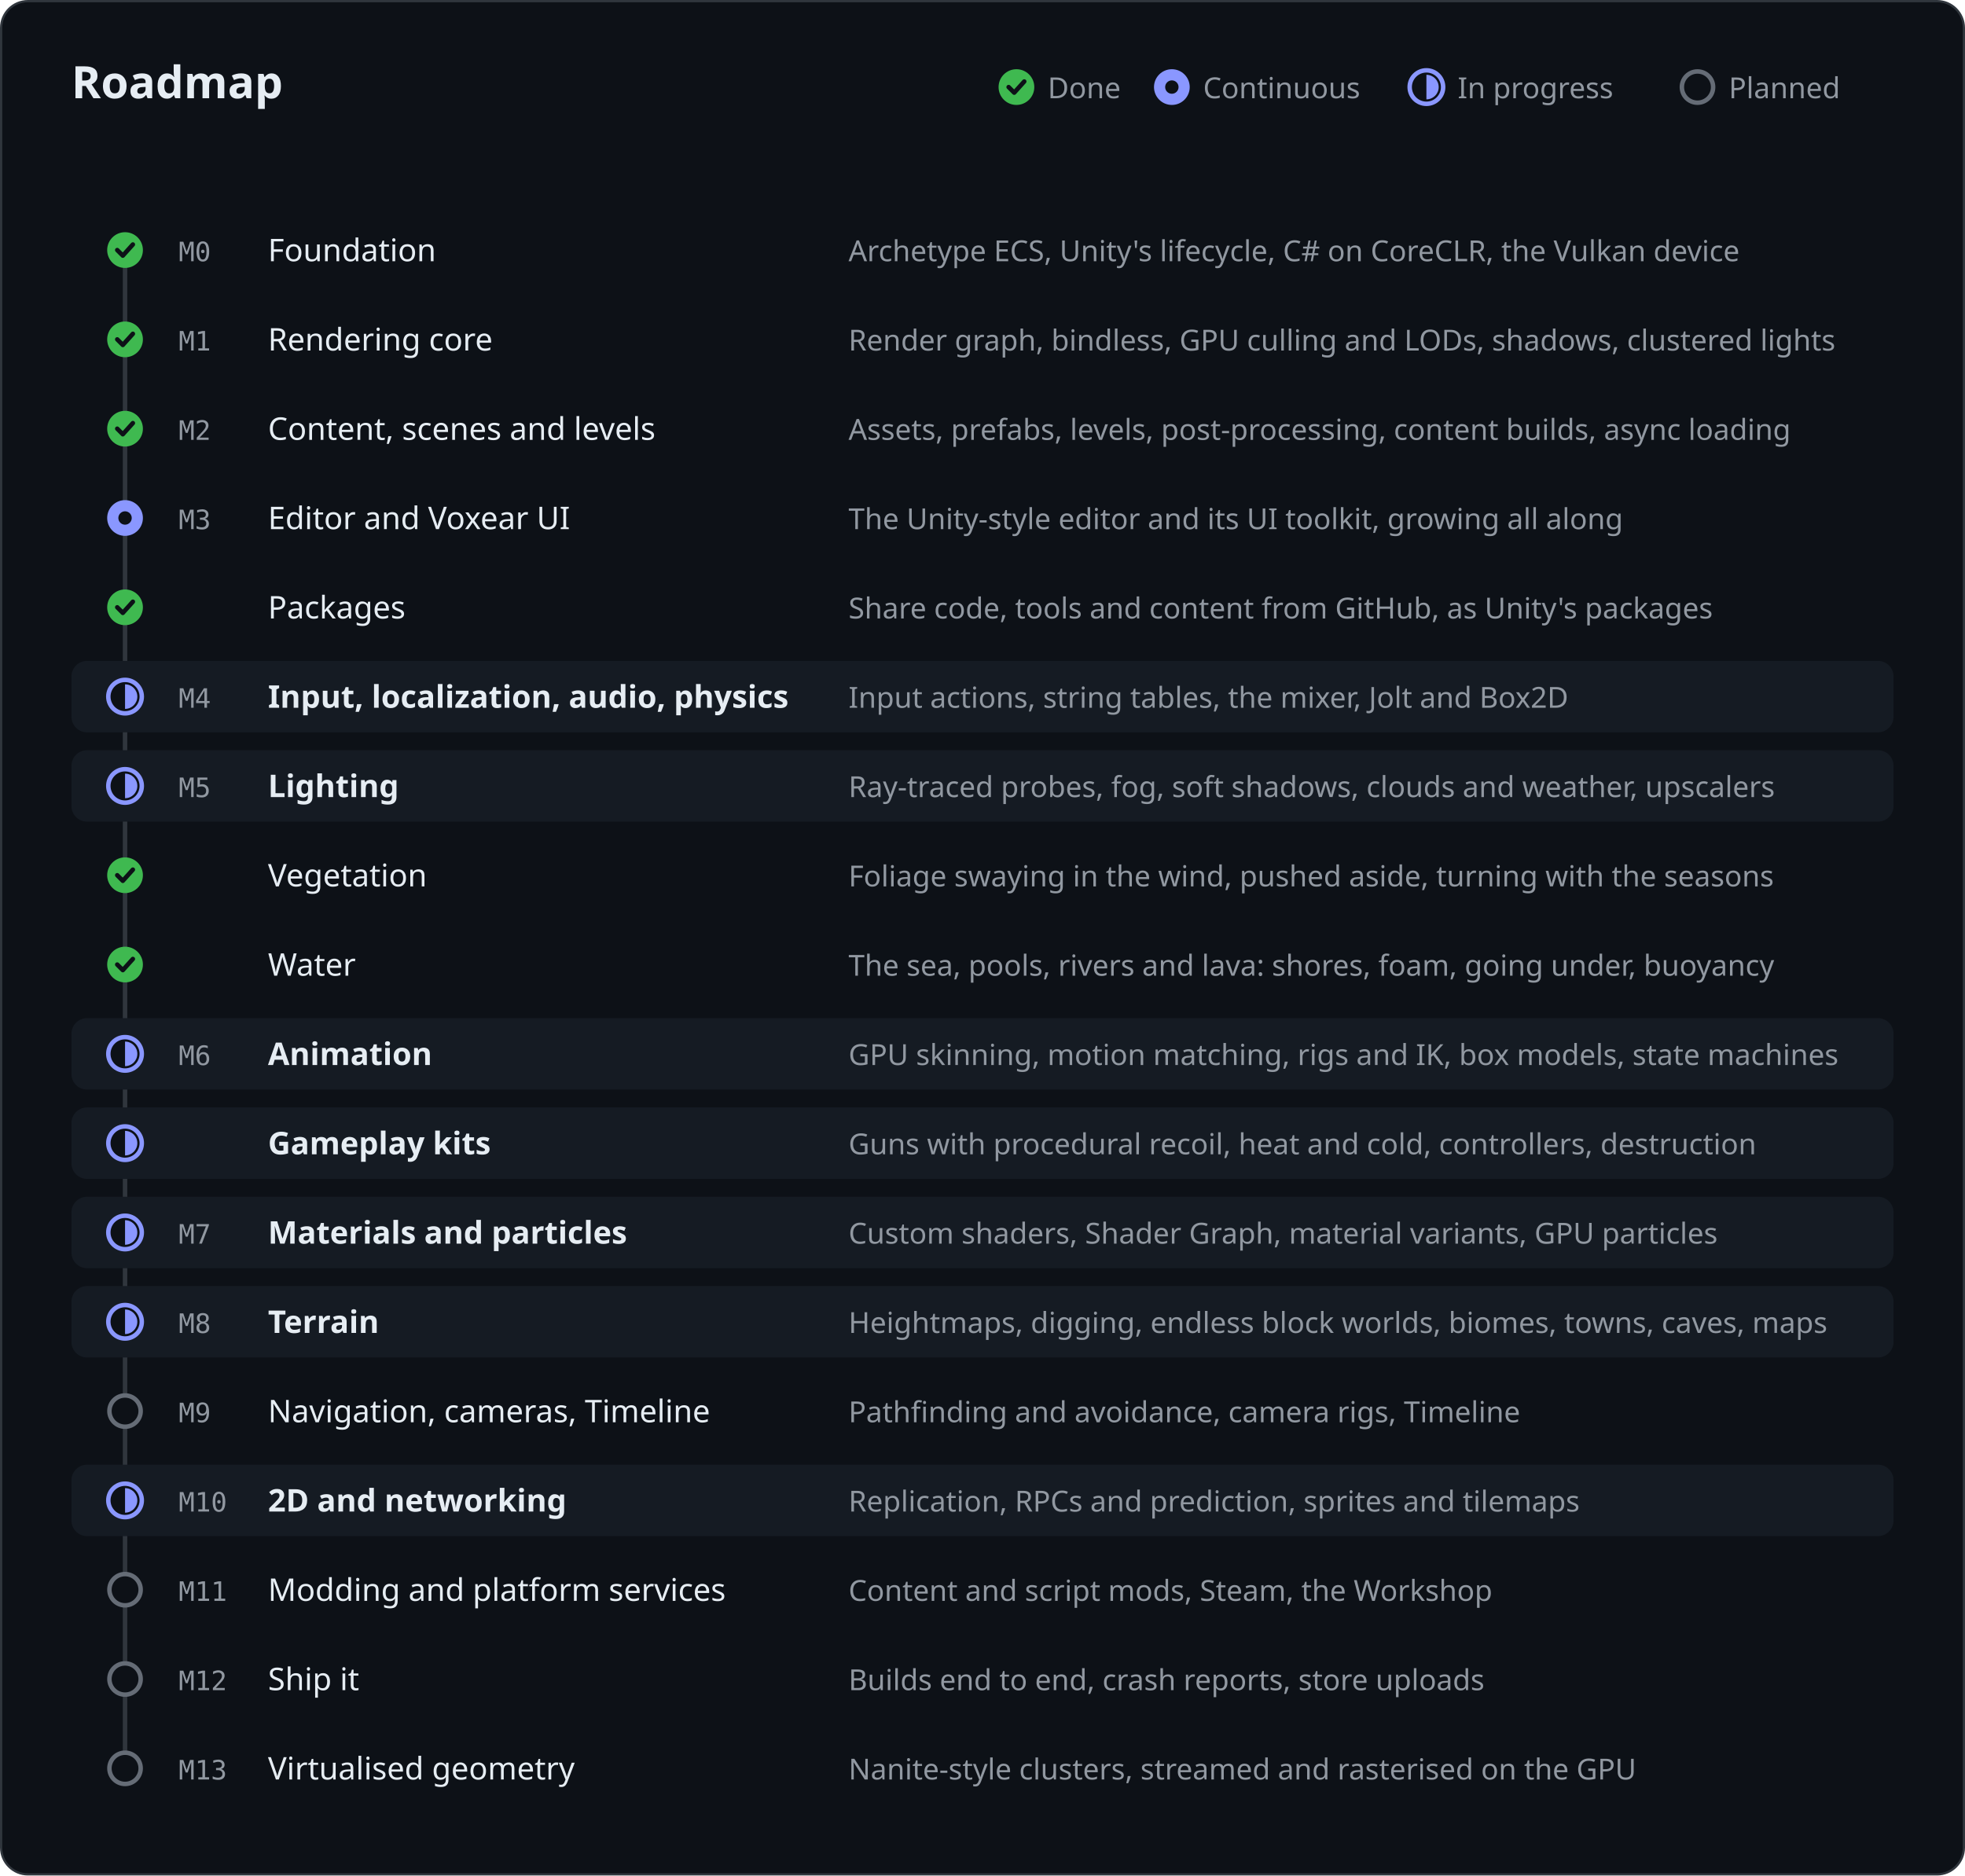
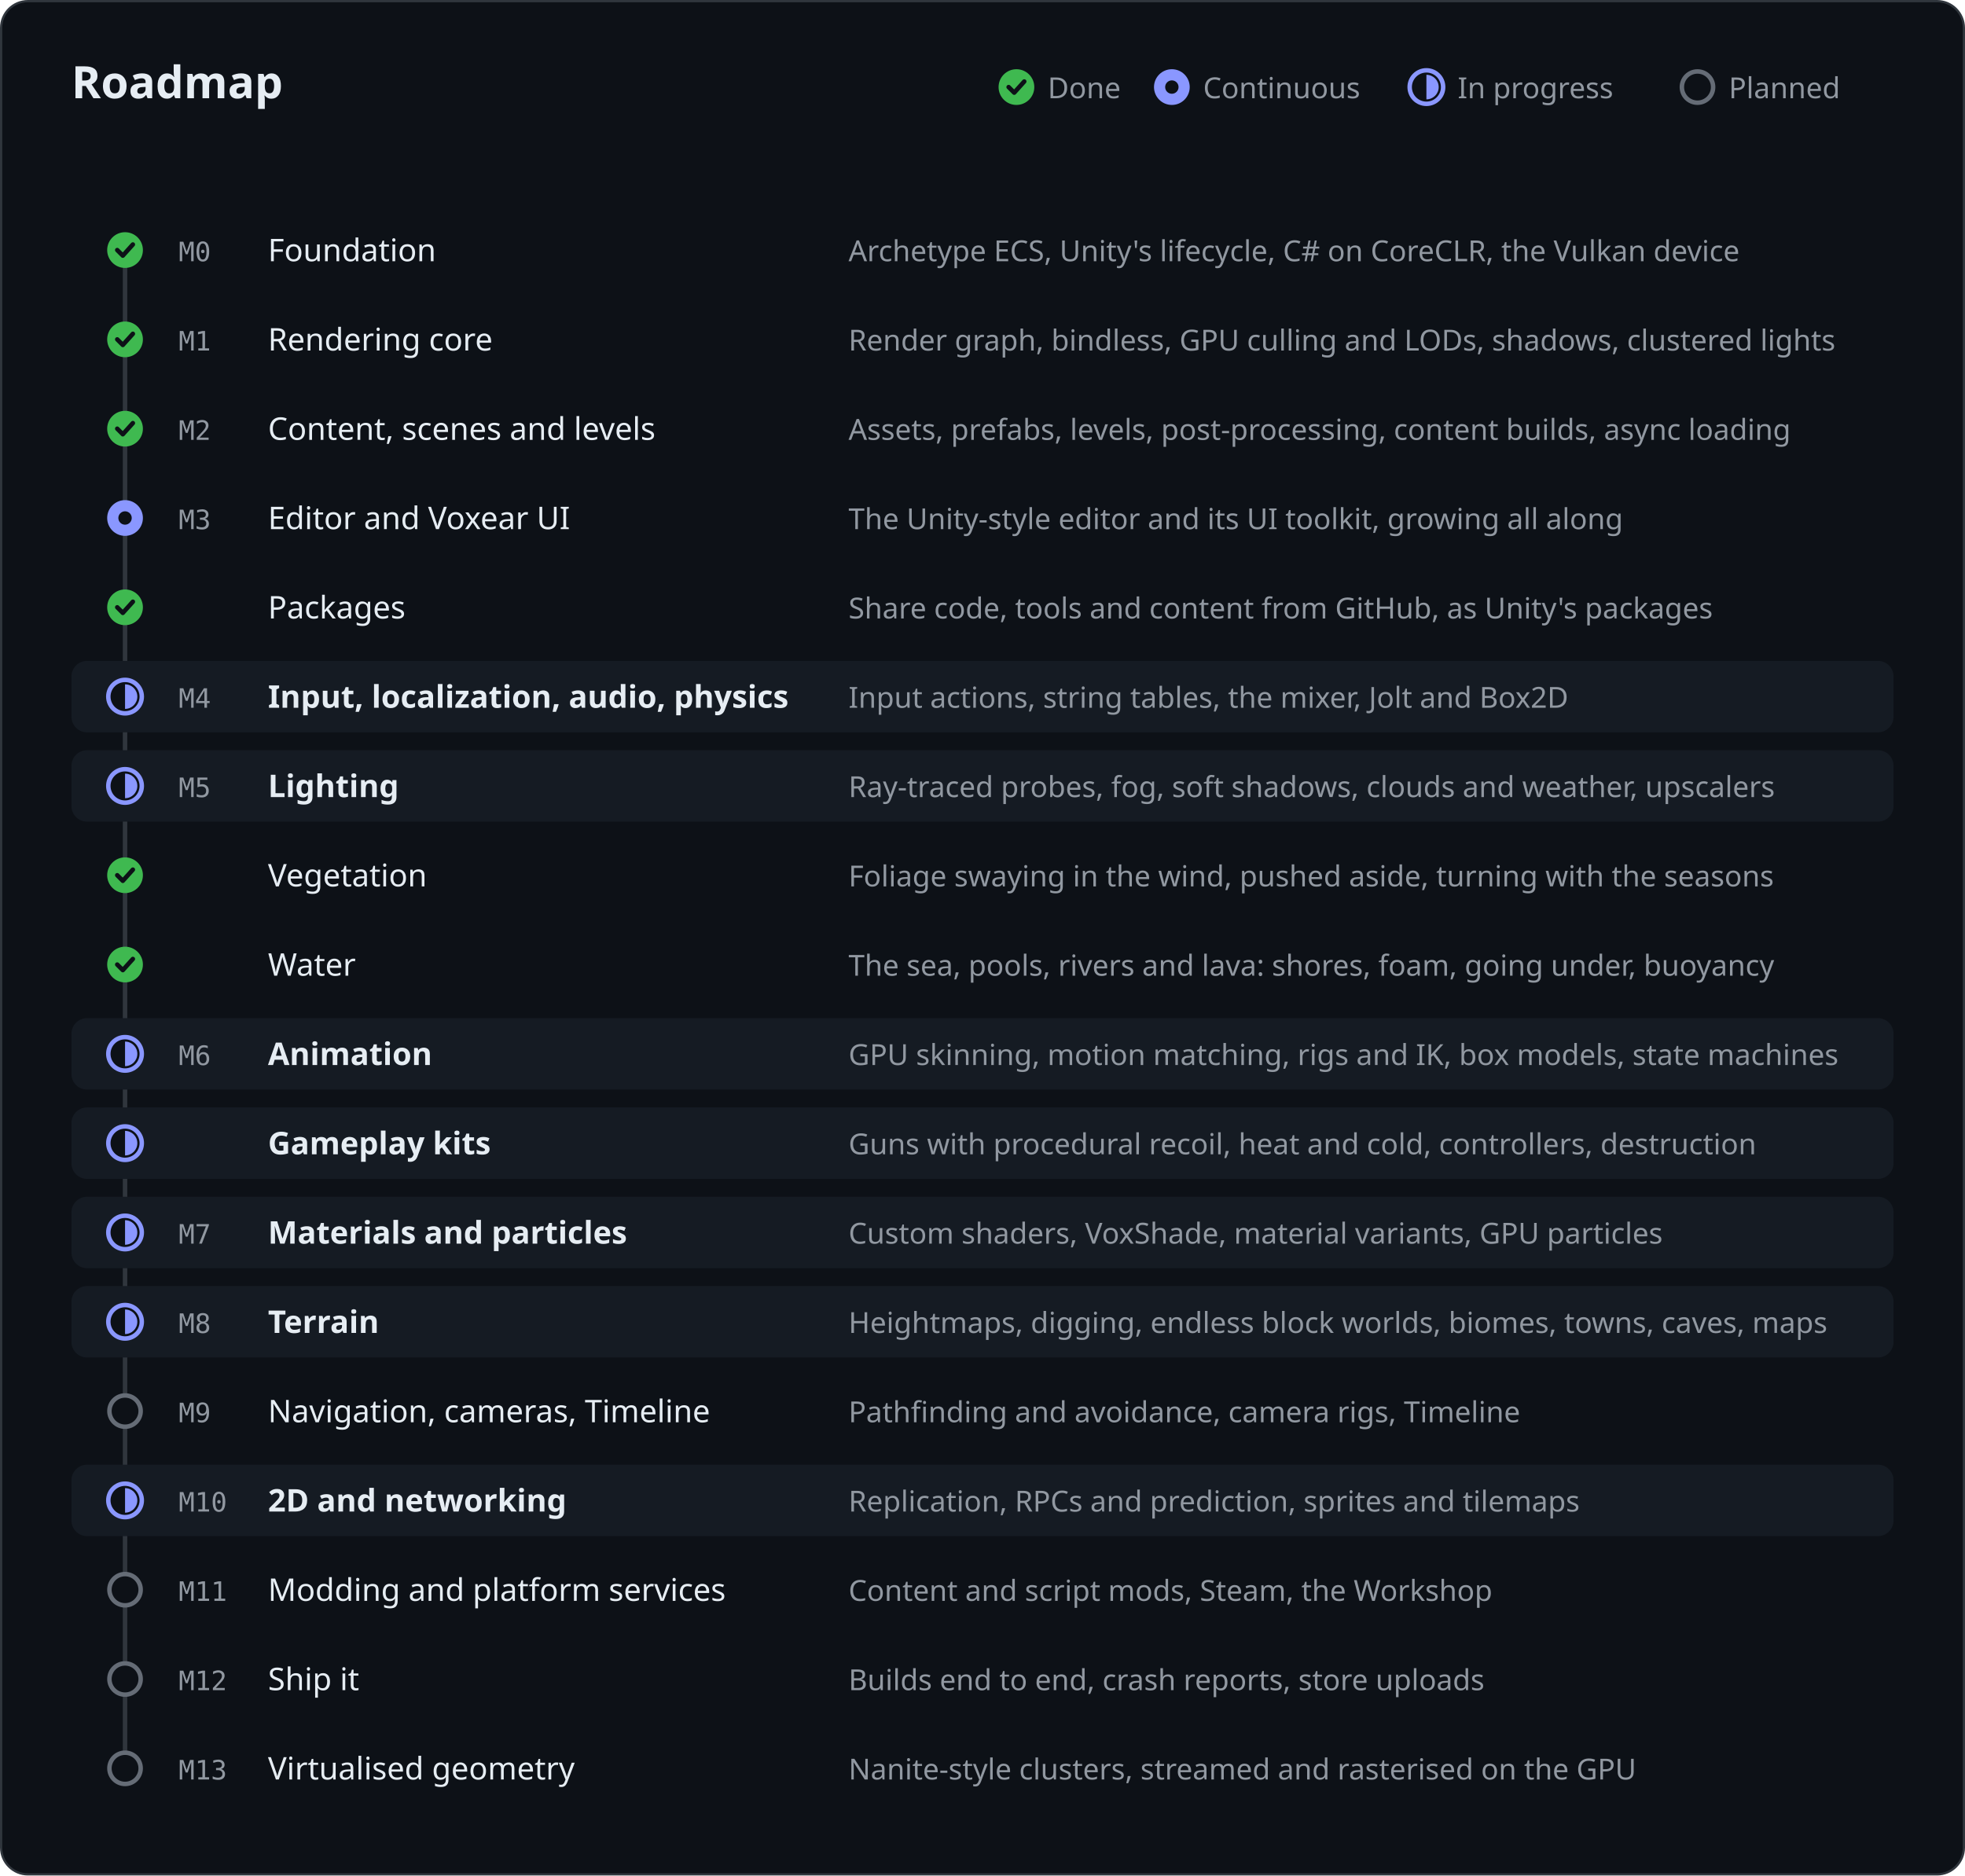
<svg xmlns="http://www.w3.org/2000/svg" width="880" height="840" viewBox="0 0 880 840" role="img" aria-label="Voxear roadmap">
  <rect x="0.5" y="0.5" width="879" height="839" rx="12" fill="#0d1117" stroke="#30363d" />
  <text x="32" y="44" font-family="-apple-system, BlinkMacSystemFont, 'Segoe UI', 'Noto Sans', Helvetica, Arial, sans-serif" font-size="20" font-weight="600" fill="#e6edf3">Roadmap</text>
  <circle cx="760.2" cy="39" r="7" fill="#0d1117" stroke="#656c76" stroke-width="2" />
  <text x="774.2" y="44" font-family="-apple-system, BlinkMacSystemFont, 'Segoe UI', 'Noto Sans', Helvetica, Arial, sans-serif" font-size="13" fill="#9198a1">Planned</text>
  <circle cx="638.8" cy="39" r="7.5" fill="#0d1117" stroke="#8a97ff" stroke-width="2" />
  <path d="M638.8 33.5 a5.5 5.5 0 0 1 0 11 z" fill="#8a97ff" />
  <text x="652.8" y="44" font-family="-apple-system, BlinkMacSystemFont, 'Segoe UI', 'Noto Sans', Helvetica, Arial, sans-serif" font-size="13" fill="#9198a1">In progress</text>
  <circle cx="524.8" cy="39" r="8" fill="#8a97ff" />
  <circle cx="524.8" cy="39" r="3" fill="#0d1117" />
  <text x="538.8" y="44" font-family="-apple-system, BlinkMacSystemFont, 'Segoe UI', 'Noto Sans', Helvetica, Arial, sans-serif" font-size="13" fill="#9198a1">Continuous</text>
  <circle cx="455.2" cy="39" r="8" fill="#3fb950" />
  <path d="M451.7 39 l2.5 2.5 l4.5-5" fill="none" stroke="#0d1117" stroke-width="2" stroke-linecap="round" stroke-linejoin="round" />
  <text x="469.2" y="44" font-family="-apple-system, BlinkMacSystemFont, 'Segoe UI', 'Noto Sans', Helvetica, Arial, sans-serif" font-size="13" fill="#9198a1">Done</text>
  <line x1="56" y1="112" x2="56" y2="792" stroke="#30363d" stroke-width="2" />
  <circle cx="56" cy="112" r="8" fill="#3fb950" />
  <path d="M52.5 112 l2.5 2.5 l4.5-5" fill="none" stroke="#0d1117" stroke-width="2" stroke-linecap="round" stroke-linejoin="round" />
  <text x="80" y="117" font-family="ui-monospace, SFMono-Regular, 'SF Mono', Menlo, Consolas, monospace" font-size="12" fill="#9198a1">M0</text>
  <text x="120" y="117" font-family="-apple-system, BlinkMacSystemFont, 'Segoe UI', 'Noto Sans', Helvetica, Arial, sans-serif" font-size="14" font-weight="500" fill="#e6edf3">Foundation</text>
  <text x="380" y="117" font-family="-apple-system, BlinkMacSystemFont, 'Segoe UI', 'Noto Sans', Helvetica, Arial, sans-serif" font-size="13" fill="#9198a1">Archetype ECS, Unity's lifecycle, C# on CoreCLR, the Vulkan device</text>
  <circle cx="56" cy="152" r="8" fill="#3fb950" />
  <path d="M52.5 152 l2.5 2.5 l4.5-5" fill="none" stroke="#0d1117" stroke-width="2" stroke-linecap="round" stroke-linejoin="round" />
  <text x="80" y="157" font-family="ui-monospace, SFMono-Regular, 'SF Mono', Menlo, Consolas, monospace" font-size="12" fill="#9198a1">M1</text>
  <text x="120" y="157" font-family="-apple-system, BlinkMacSystemFont, 'Segoe UI', 'Noto Sans', Helvetica, Arial, sans-serif" font-size="14" font-weight="500" fill="#e6edf3">Rendering core</text>
  <text x="380" y="157" font-family="-apple-system, BlinkMacSystemFont, 'Segoe UI', 'Noto Sans', Helvetica, Arial, sans-serif" font-size="13" fill="#9198a1">Render graph, bindless, GPU culling and LODs, shadows, clustered lights</text>
  <circle cx="56" cy="192" r="8" fill="#3fb950" />
  <path d="M52.5 192 l2.5 2.5 l4.5-5" fill="none" stroke="#0d1117" stroke-width="2" stroke-linecap="round" stroke-linejoin="round" />
  <text x="80" y="197" font-family="ui-monospace, SFMono-Regular, 'SF Mono', Menlo, Consolas, monospace" font-size="12" fill="#9198a1">M2</text>
  <text x="120" y="197" font-family="-apple-system, BlinkMacSystemFont, 'Segoe UI', 'Noto Sans', Helvetica, Arial, sans-serif" font-size="14" font-weight="500" fill="#e6edf3">Content, scenes and levels</text>
  <text x="380" y="197" font-family="-apple-system, BlinkMacSystemFont, 'Segoe UI', 'Noto Sans', Helvetica, Arial, sans-serif" font-size="13" fill="#9198a1">Assets, prefabs, levels, post-processing, content builds, async loading</text>
  <circle cx="56" cy="232" r="8" fill="#8a97ff" />
  <circle cx="56" cy="232" r="3" fill="#0d1117" />
  <text x="80" y="237" font-family="ui-monospace, SFMono-Regular, 'SF Mono', Menlo, Consolas, monospace" font-size="12" fill="#9198a1">M3</text>
  <text x="120" y="237" font-family="-apple-system, BlinkMacSystemFont, 'Segoe UI', 'Noto Sans', Helvetica, Arial, sans-serif" font-size="14" font-weight="500" fill="#e6edf3">Editor and Voxear UI</text>
  <text x="380" y="237" font-family="-apple-system, BlinkMacSystemFont, 'Segoe UI', 'Noto Sans', Helvetica, Arial, sans-serif" font-size="13" fill="#9198a1">The Unity-style editor and its UI toolkit, growing all along</text>
  <circle cx="56" cy="272" r="8" fill="#3fb950" />
  <path d="M52.5 272 l2.5 2.5 l4.5-5" fill="none" stroke="#0d1117" stroke-width="2" stroke-linecap="round" stroke-linejoin="round" />
  <text x="80" y="277" font-family="ui-monospace, SFMono-Regular, 'SF Mono', Menlo, Consolas, monospace" font-size="12" fill="#9198a1" />
  <text x="120" y="277" font-family="-apple-system, BlinkMacSystemFont, 'Segoe UI', 'Noto Sans', Helvetica, Arial, sans-serif" font-size="14" font-weight="500" fill="#e6edf3">Packages</text>
  <text x="380" y="277" font-family="-apple-system, BlinkMacSystemFont, 'Segoe UI', 'Noto Sans', Helvetica, Arial, sans-serif" font-size="13" fill="#9198a1">Share code, tools and content from GitHub, as Unity's packages</text>
  <rect x="32" y="296" width="816" height="32" rx="7" fill="#151b23" />
  <circle cx="56" cy="312" r="7.5" fill="#0d1117" stroke="#8a97ff" stroke-width="2" />
  <path d="M56 306.5 a5.5 5.5 0 0 1 0 11 z" fill="#8a97ff" />
  <text x="80" y="317" font-family="ui-monospace, SFMono-Regular, 'SF Mono', Menlo, Consolas, monospace" font-size="12" fill="#9198a1">M4</text>
  <text x="120" y="317" font-family="-apple-system, BlinkMacSystemFont, 'Segoe UI', 'Noto Sans', Helvetica, Arial, sans-serif" font-size="14" font-weight="600" fill="#e6edf3">Input, localization, audio, physics</text>
  <text x="380" y="317" font-family="-apple-system, BlinkMacSystemFont, 'Segoe UI', 'Noto Sans', Helvetica, Arial, sans-serif" font-size="13" fill="#9198a1">Input actions, string tables, the mixer, Jolt and Box2D</text>
  <rect x="32" y="336" width="816" height="32" rx="7" fill="#151b23" />
  <circle cx="56" cy="352" r="7.5" fill="#0d1117" stroke="#8a97ff" stroke-width="2" />
  <path d="M56 346.5 a5.5 5.5 0 0 1 0 11 z" fill="#8a97ff" />
  <text x="80" y="357" font-family="ui-monospace, SFMono-Regular, 'SF Mono', Menlo, Consolas, monospace" font-size="12" fill="#9198a1">M5</text>
  <text x="120" y="357" font-family="-apple-system, BlinkMacSystemFont, 'Segoe UI', 'Noto Sans', Helvetica, Arial, sans-serif" font-size="14" font-weight="600" fill="#e6edf3">Lighting</text>
  <text x="380" y="357" font-family="-apple-system, BlinkMacSystemFont, 'Segoe UI', 'Noto Sans', Helvetica, Arial, sans-serif" font-size="13" fill="#9198a1">Ray-traced probes, fog, soft shadows, clouds and weather, upscalers</text>
  <circle cx="56" cy="392" r="8" fill="#3fb950" />
  <path d="M52.5 392 l2.5 2.5 l4.5-5" fill="none" stroke="#0d1117" stroke-width="2" stroke-linecap="round" stroke-linejoin="round" />
  <text x="80" y="397" font-family="ui-monospace, SFMono-Regular, 'SF Mono', Menlo, Consolas, monospace" font-size="12" fill="#9198a1" />
  <text x="120" y="397" font-family="-apple-system, BlinkMacSystemFont, 'Segoe UI', 'Noto Sans', Helvetica, Arial, sans-serif" font-size="14" font-weight="500" fill="#e6edf3">Vegetation</text>
  <text x="380" y="397" font-family="-apple-system, BlinkMacSystemFont, 'Segoe UI', 'Noto Sans', Helvetica, Arial, sans-serif" font-size="13" fill="#9198a1">Foliage swaying in the wind, pushed aside, turning with the seasons</text>
  <circle cx="56" cy="432" r="8" fill="#3fb950" />
  <path d="M52.5 432 l2.5 2.5 l4.5-5" fill="none" stroke="#0d1117" stroke-width="2" stroke-linecap="round" stroke-linejoin="round" />
  <text x="80" y="437" font-family="ui-monospace, SFMono-Regular, 'SF Mono', Menlo, Consolas, monospace" font-size="12" fill="#9198a1" />
  <text x="120" y="437" font-family="-apple-system, BlinkMacSystemFont, 'Segoe UI', 'Noto Sans', Helvetica, Arial, sans-serif" font-size="14" font-weight="500" fill="#e6edf3">Water</text>
  <text x="380" y="437" font-family="-apple-system, BlinkMacSystemFont, 'Segoe UI', 'Noto Sans', Helvetica, Arial, sans-serif" font-size="13" fill="#9198a1">The sea, pools, rivers and lava: shores, foam, going under, buoyancy</text>
  <rect x="32" y="456" width="816" height="32" rx="7" fill="#151b23" />
  <circle cx="56" cy="472" r="7.5" fill="#0d1117" stroke="#8a97ff" stroke-width="2" />
  <path d="M56 466.5 a5.5 5.5 0 0 1 0 11 z" fill="#8a97ff" />
  <text x="80" y="477" font-family="ui-monospace, SFMono-Regular, 'SF Mono', Menlo, Consolas, monospace" font-size="12" fill="#9198a1">M6</text>
  <text x="120" y="477" font-family="-apple-system, BlinkMacSystemFont, 'Segoe UI', 'Noto Sans', Helvetica, Arial, sans-serif" font-size="14" font-weight="600" fill="#e6edf3">Animation</text>
  <text x="380" y="477" font-family="-apple-system, BlinkMacSystemFont, 'Segoe UI', 'Noto Sans', Helvetica, Arial, sans-serif" font-size="13" fill="#9198a1">GPU skinning, motion matching, rigs and IK, box models, state machines</text>
  <rect x="32" y="496" width="816" height="32" rx="7" fill="#151b23" />
  <circle cx="56" cy="512" r="7.5" fill="#0d1117" stroke="#8a97ff" stroke-width="2" />
  <path d="M56 506.5 a5.5 5.5 0 0 1 0 11 z" fill="#8a97ff" />
  <text x="80" y="517" font-family="ui-monospace, SFMono-Regular, 'SF Mono', Menlo, Consolas, monospace" font-size="12" fill="#9198a1" />
  <text x="120" y="517" font-family="-apple-system, BlinkMacSystemFont, 'Segoe UI', 'Noto Sans', Helvetica, Arial, sans-serif" font-size="14" font-weight="600" fill="#e6edf3">Gameplay kits</text>
  <text x="380" y="517" font-family="-apple-system, BlinkMacSystemFont, 'Segoe UI', 'Noto Sans', Helvetica, Arial, sans-serif" font-size="13" fill="#9198a1">Guns with procedural recoil, heat and cold, controllers, destruction</text>
  <rect x="32" y="536" width="816" height="32" rx="7" fill="#151b23" />
  <circle cx="56" cy="552" r="7.5" fill="#0d1117" stroke="#8a97ff" stroke-width="2" />
  <path d="M56 546.5 a5.5 5.5 0 0 1 0 11 z" fill="#8a97ff" />
  <text x="80" y="557" font-family="ui-monospace, SFMono-Regular, 'SF Mono', Menlo, Consolas, monospace" font-size="12" fill="#9198a1">M7</text>
  <text x="120" y="557" font-family="-apple-system, BlinkMacSystemFont, 'Segoe UI', 'Noto Sans', Helvetica, Arial, sans-serif" font-size="14" font-weight="600" fill="#e6edf3">Materials and particles</text>
-   <text x="380" y="557" font-family="-apple-system, BlinkMacSystemFont, 'Segoe UI', 'Noto Sans', Helvetica, Arial, sans-serif" font-size="13" fill="#9198a1">Custom shaders, Shader Graph, material variants, GPU particles</text>
+   <text x="380" y="557" font-family="-apple-system, BlinkMacSystemFont, 'Segoe UI', 'Noto Sans', Helvetica, Arial, sans-serif" font-size="13" fill="#9198a1">Custom shaders, VoxShade, material variants, GPU particles</text>
  <rect x="32" y="576" width="816" height="32" rx="7" fill="#151b23" />
  <circle cx="56" cy="592" r="7.5" fill="#0d1117" stroke="#8a97ff" stroke-width="2" />
  <path d="M56 586.5 a5.5 5.5 0 0 1 0 11 z" fill="#8a97ff" />
  <text x="80" y="597" font-family="ui-monospace, SFMono-Regular, 'SF Mono', Menlo, Consolas, monospace" font-size="12" fill="#9198a1">M8</text>
  <text x="120" y="597" font-family="-apple-system, BlinkMacSystemFont, 'Segoe UI', 'Noto Sans', Helvetica, Arial, sans-serif" font-size="14" font-weight="600" fill="#e6edf3">Terrain</text>
  <text x="380" y="597" font-family="-apple-system, BlinkMacSystemFont, 'Segoe UI', 'Noto Sans', Helvetica, Arial, sans-serif" font-size="13" fill="#9198a1">Heightmaps, digging, endless block worlds, biomes, towns, caves, maps</text>
  <circle cx="56" cy="632" r="7" fill="#0d1117" stroke="#656c76" stroke-width="2" />
  <text x="80" y="637" font-family="ui-monospace, SFMono-Regular, 'SF Mono', Menlo, Consolas, monospace" font-size="12" fill="#9198a1">M9</text>
  <text x="120" y="637" font-family="-apple-system, BlinkMacSystemFont, 'Segoe UI', 'Noto Sans', Helvetica, Arial, sans-serif" font-size="14" font-weight="500" fill="#e6edf3">Navigation, cameras, Timeline</text>
  <text x="380" y="637" font-family="-apple-system, BlinkMacSystemFont, 'Segoe UI', 'Noto Sans', Helvetica, Arial, sans-serif" font-size="13" fill="#9198a1">Pathfinding and avoidance, camera rigs, Timeline</text>
  <rect x="32" y="656" width="816" height="32" rx="7" fill="#151b23" />
  <circle cx="56" cy="672" r="7.5" fill="#0d1117" stroke="#8a97ff" stroke-width="2" />
  <path d="M56 666.5 a5.5 5.5 0 0 1 0 11 z" fill="#8a97ff" />
  <text x="80" y="677" font-family="ui-monospace, SFMono-Regular, 'SF Mono', Menlo, Consolas, monospace" font-size="12" fill="#9198a1">M10</text>
  <text x="120" y="677" font-family="-apple-system, BlinkMacSystemFont, 'Segoe UI', 'Noto Sans', Helvetica, Arial, sans-serif" font-size="14" font-weight="600" fill="#e6edf3">2D and networking</text>
  <text x="380" y="677" font-family="-apple-system, BlinkMacSystemFont, 'Segoe UI', 'Noto Sans', Helvetica, Arial, sans-serif" font-size="13" fill="#9198a1">Replication, RPCs and prediction, sprites and tilemaps</text>
  <circle cx="56" cy="712" r="7" fill="#0d1117" stroke="#656c76" stroke-width="2" />
  <text x="80" y="717" font-family="ui-monospace, SFMono-Regular, 'SF Mono', Menlo, Consolas, monospace" font-size="12" fill="#9198a1">M11</text>
  <text x="120" y="717" font-family="-apple-system, BlinkMacSystemFont, 'Segoe UI', 'Noto Sans', Helvetica, Arial, sans-serif" font-size="14" font-weight="500" fill="#e6edf3">Modding and platform services</text>
  <text x="380" y="717" font-family="-apple-system, BlinkMacSystemFont, 'Segoe UI', 'Noto Sans', Helvetica, Arial, sans-serif" font-size="13" fill="#9198a1">Content and script mods, Steam, the Workshop</text>
  <circle cx="56" cy="752" r="7" fill="#0d1117" stroke="#656c76" stroke-width="2" />
  <text x="80" y="757" font-family="ui-monospace, SFMono-Regular, 'SF Mono', Menlo, Consolas, monospace" font-size="12" fill="#9198a1">M12</text>
  <text x="120" y="757" font-family="-apple-system, BlinkMacSystemFont, 'Segoe UI', 'Noto Sans', Helvetica, Arial, sans-serif" font-size="14" font-weight="500" fill="#e6edf3">Ship it</text>
  <text x="380" y="757" font-family="-apple-system, BlinkMacSystemFont, 'Segoe UI', 'Noto Sans', Helvetica, Arial, sans-serif" font-size="13" fill="#9198a1">Builds end to end, crash reports, store uploads</text>
  <circle cx="56" cy="792" r="7" fill="#0d1117" stroke="#656c76" stroke-width="2" />
  <text x="80" y="797" font-family="ui-monospace, SFMono-Regular, 'SF Mono', Menlo, Consolas, monospace" font-size="12" fill="#9198a1">M13</text>
  <text x="120" y="797" font-family="-apple-system, BlinkMacSystemFont, 'Segoe UI', 'Noto Sans', Helvetica, Arial, sans-serif" font-size="14" font-weight="500" fill="#e6edf3">Virtualised geometry</text>
  <text x="380" y="797" font-family="-apple-system, BlinkMacSystemFont, 'Segoe UI', 'Noto Sans', Helvetica, Arial, sans-serif" font-size="13" fill="#9198a1">Nanite-style clusters, streamed and rasterised on the GPU</text>
</svg>
